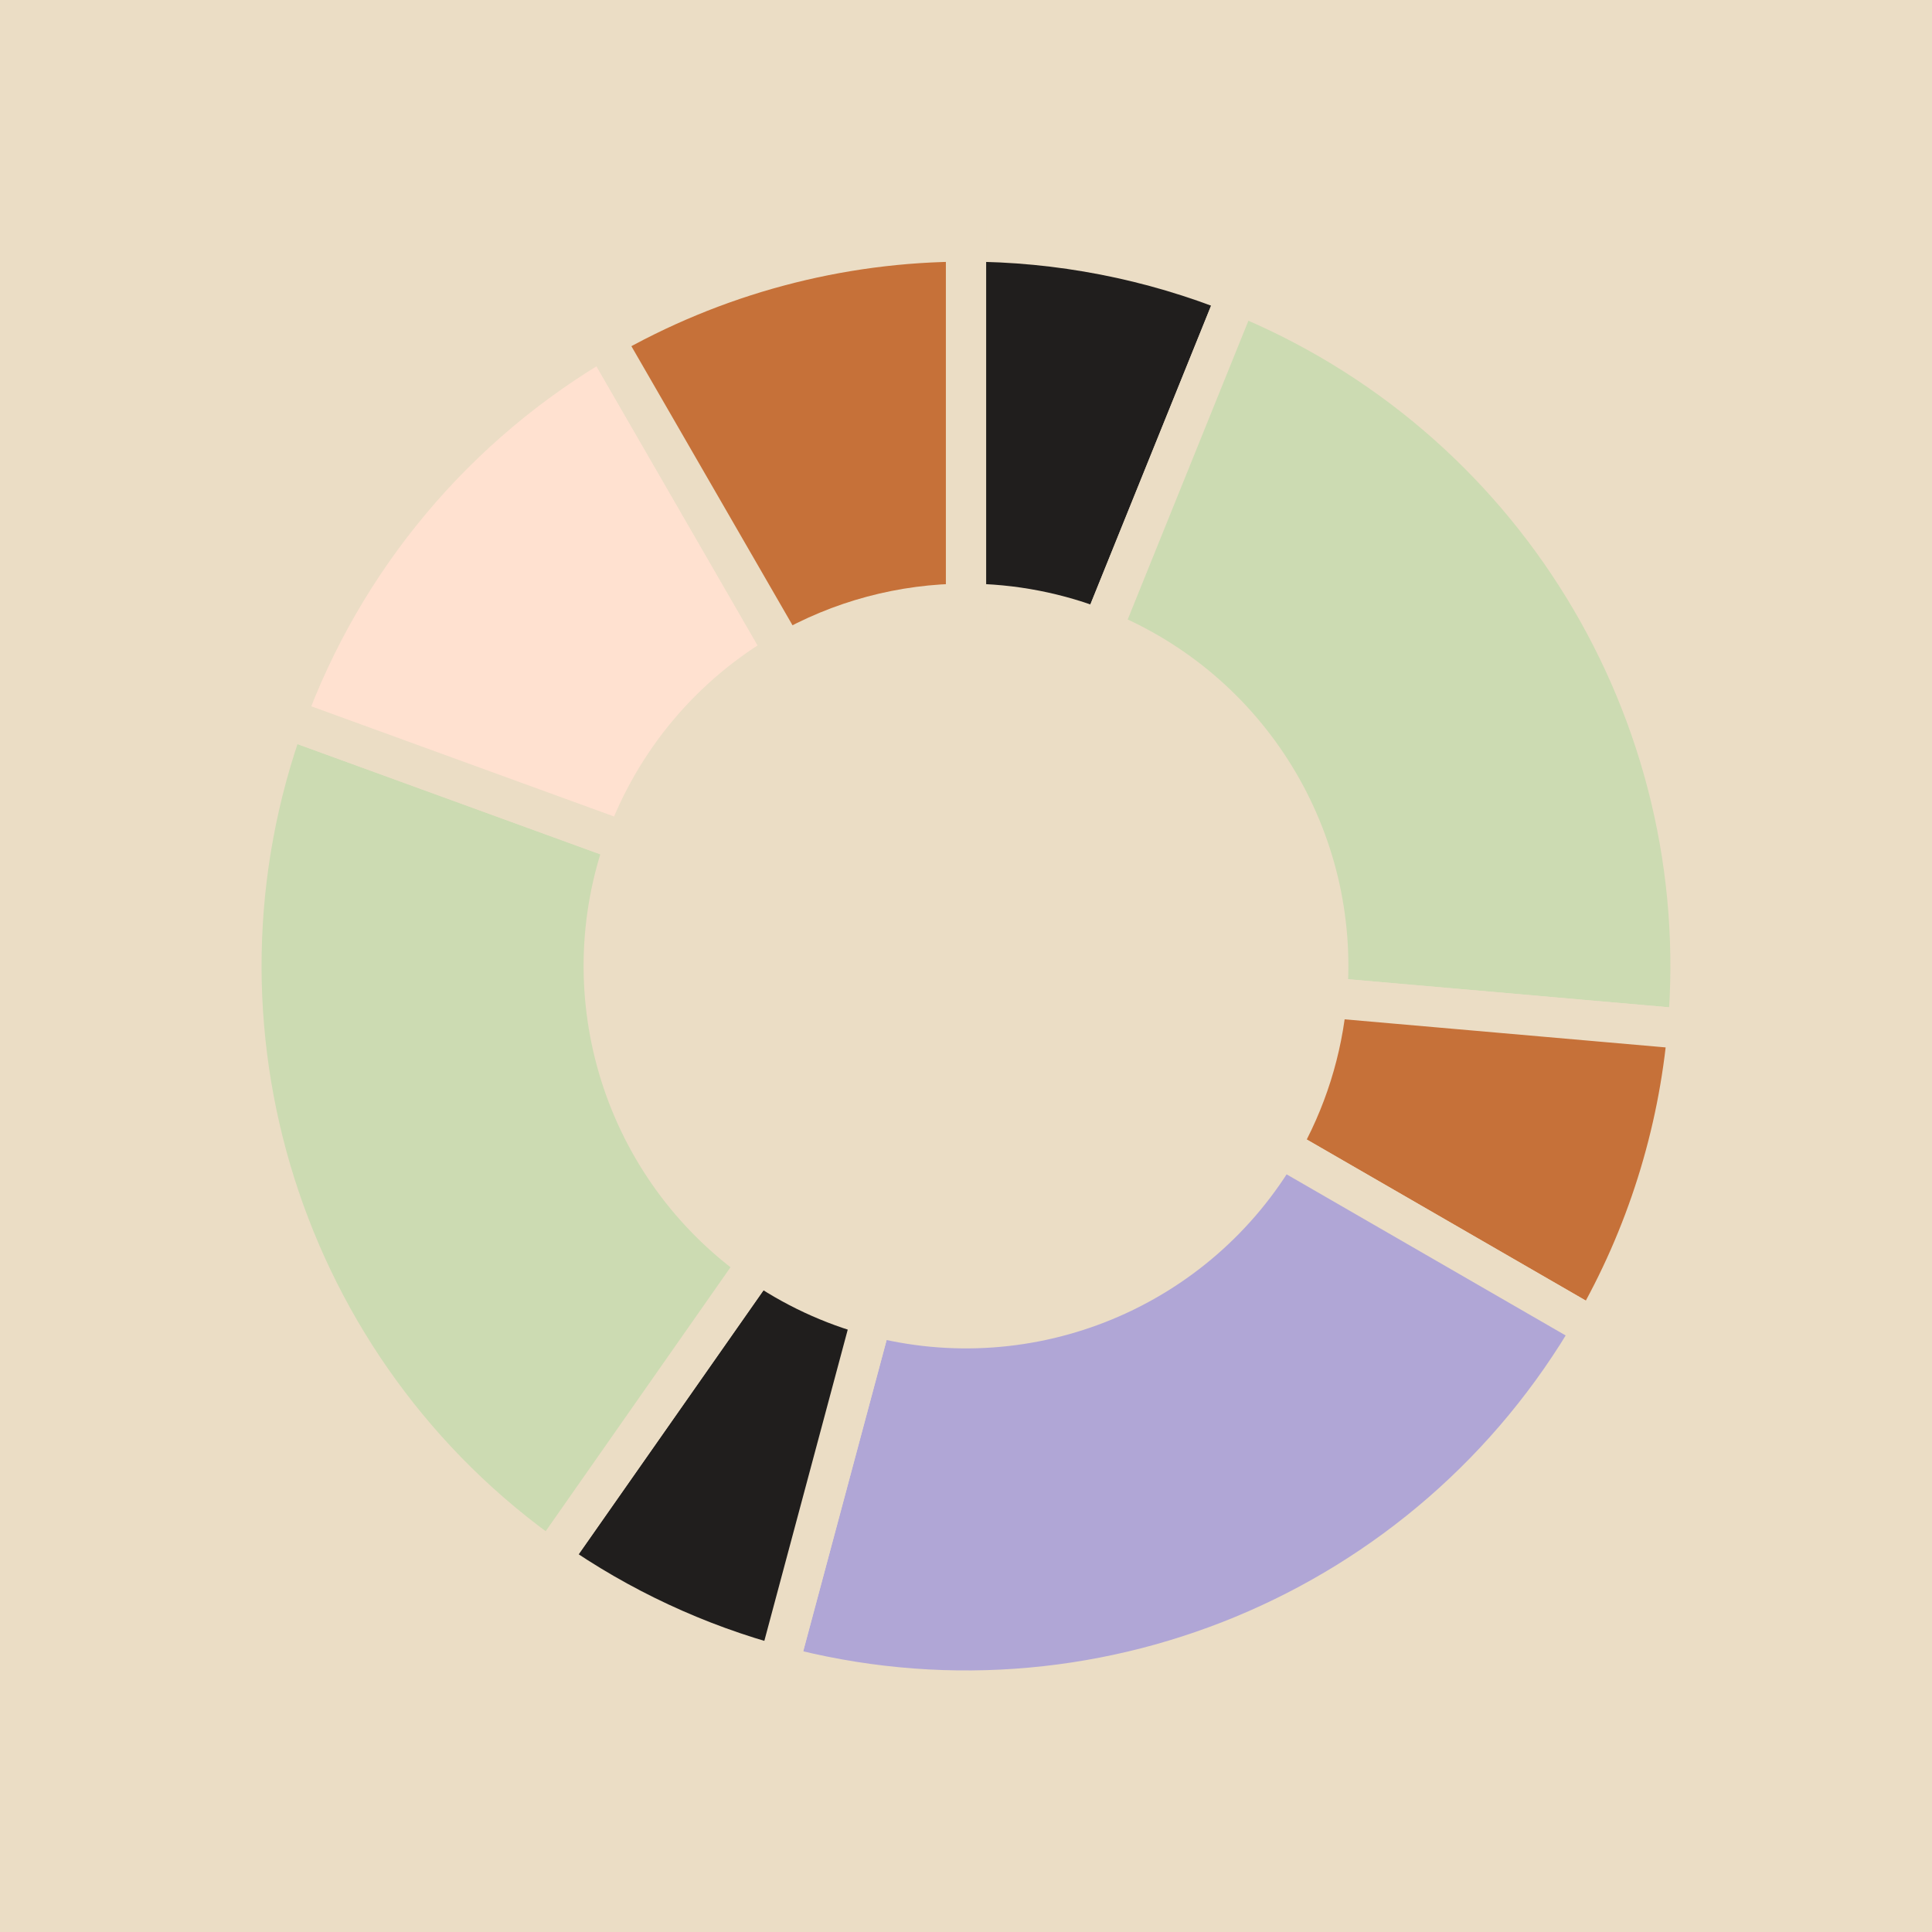
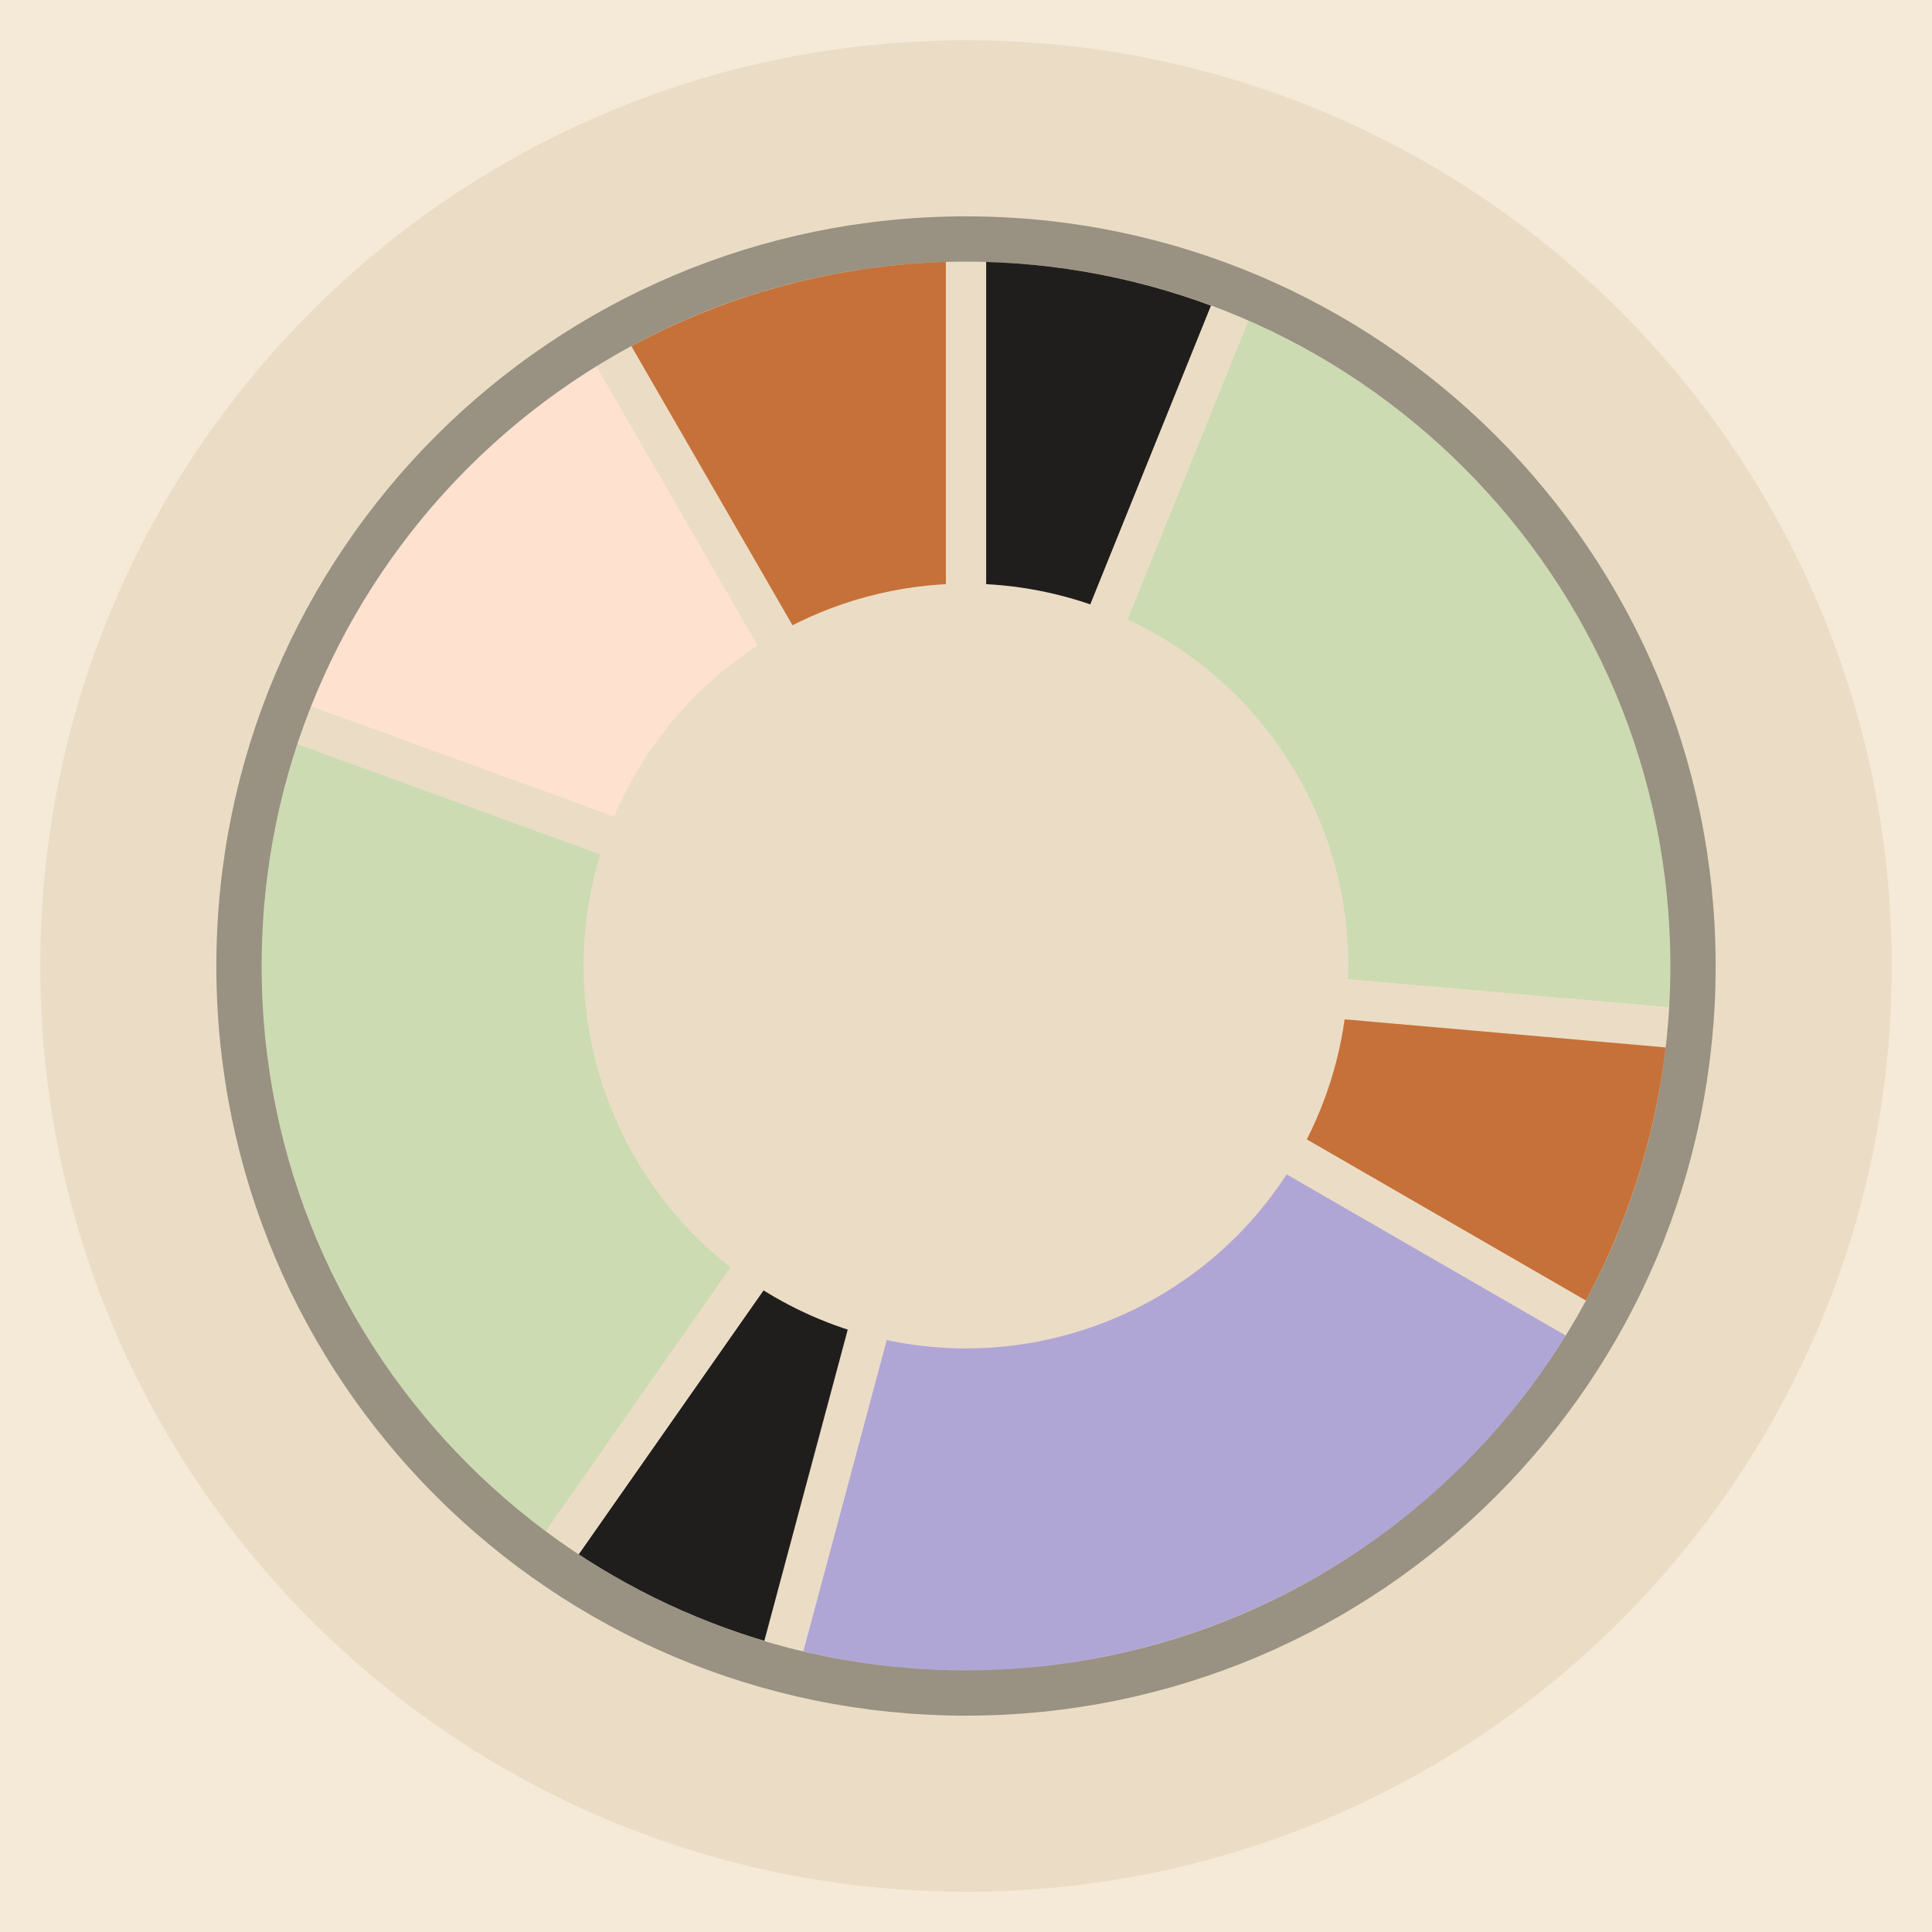
<svg xmlns="http://www.w3.org/2000/svg" viewBox="0 0 192 192" width="192" height="192">
-   <rect width="192" height="192" fill="#ebddc5" />
+   <rect width="192" height="192" fill="#f5ead8" />
+   <circle cx="96" cy="96" r="92" fill="#ebddc5" />
  <path d="M96 24 A72 72 0 0 1 122.972 29.243 L109.486 62.621 A36 36 0 0 0 96 60Z" fill="#201e1d" stroke="#ebddc5" stroke-width="4" />
  <path d="M122.972 29.243 A72 72 0 0 1 167.726 102.275 L131.863 99.138 A36 36 0 0 0 109.486 62.621Z" fill="#ccdbb2" stroke="#ebddc5" stroke-width="4" />
  <path d="M167.726 102.275 A72 72 0 0 1 158.354 132 L127.177 114 A36 36 0 0 0 131.863 99.138Z" fill="#c67139" stroke="#ebddc5" stroke-width="4" />
  <path d="M158.354 132 A72 72 0 0 1 77.365 165.547 L86.683 130.773 A36 36 0 0 0 127.177 114Z" fill="#b0a6d6" stroke="#ebddc5" stroke-width="4" />
  <path d="M77.365 165.547 A72 72 0 0 1 54.702 154.979 L75.351 125.489 A36 36 0 0 0 86.683 130.773Z" fill="#201e1d" stroke="#ebddc5" stroke-width="4" />
  <path d="M54.702 154.979 A72 72 0 0 1 28.342 71.375 L62.171 83.687 A36 36 0 0 0 75.351 125.489Z" fill="#ccdbb2" stroke="#ebddc5" stroke-width="4" />
  <path d="M28.342 71.375 A72 72 0 0 1 60 33.646 L78 64.823 A36 36 0 0 0 62.171 83.687Z" fill="#ffe1d0" stroke="#ebddc5" stroke-width="4" />
  <path d="M60 33.646 A72 72 0 0 1 96 24 L96 60 A36 36 0 0 0 78 64.823Z" fill="#c67139" stroke="#ebddc5" stroke-width="4" />
+   <circle cx="96" cy="96" r="72.25" fill="none" stroke="#201e1d" stroke-width="4.5" stroke-opacity="0.4" />
</svg>
